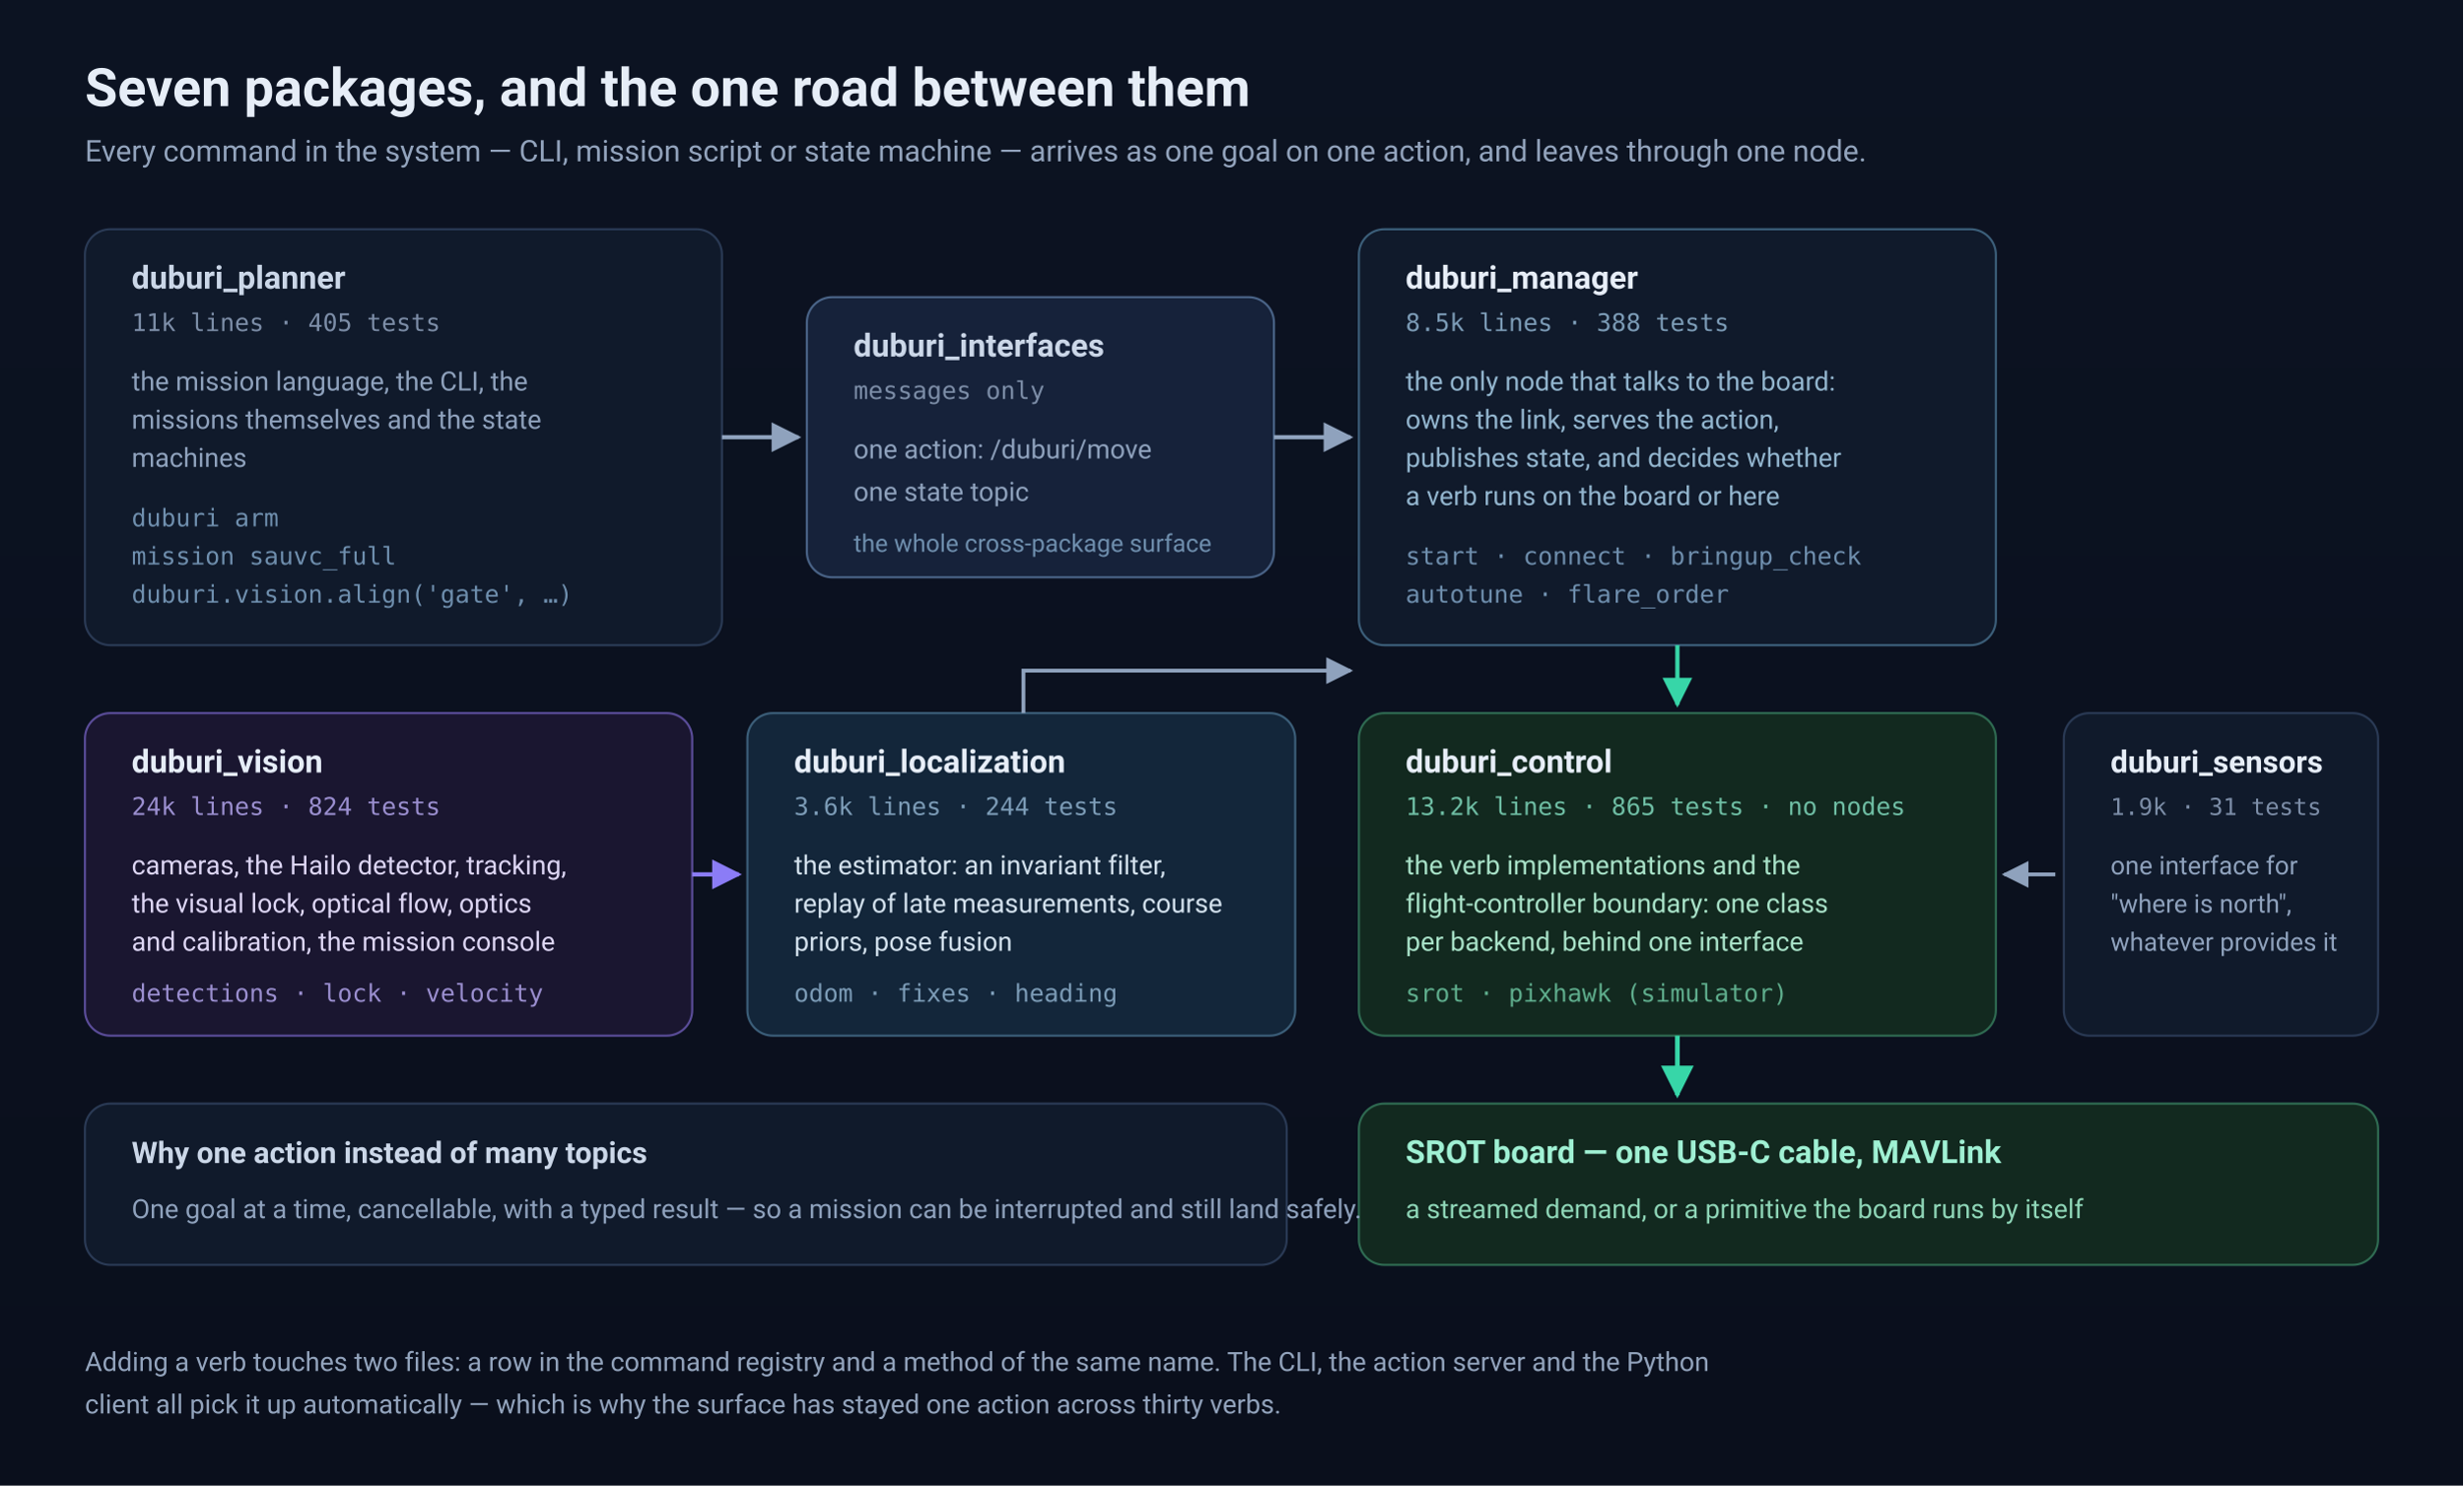
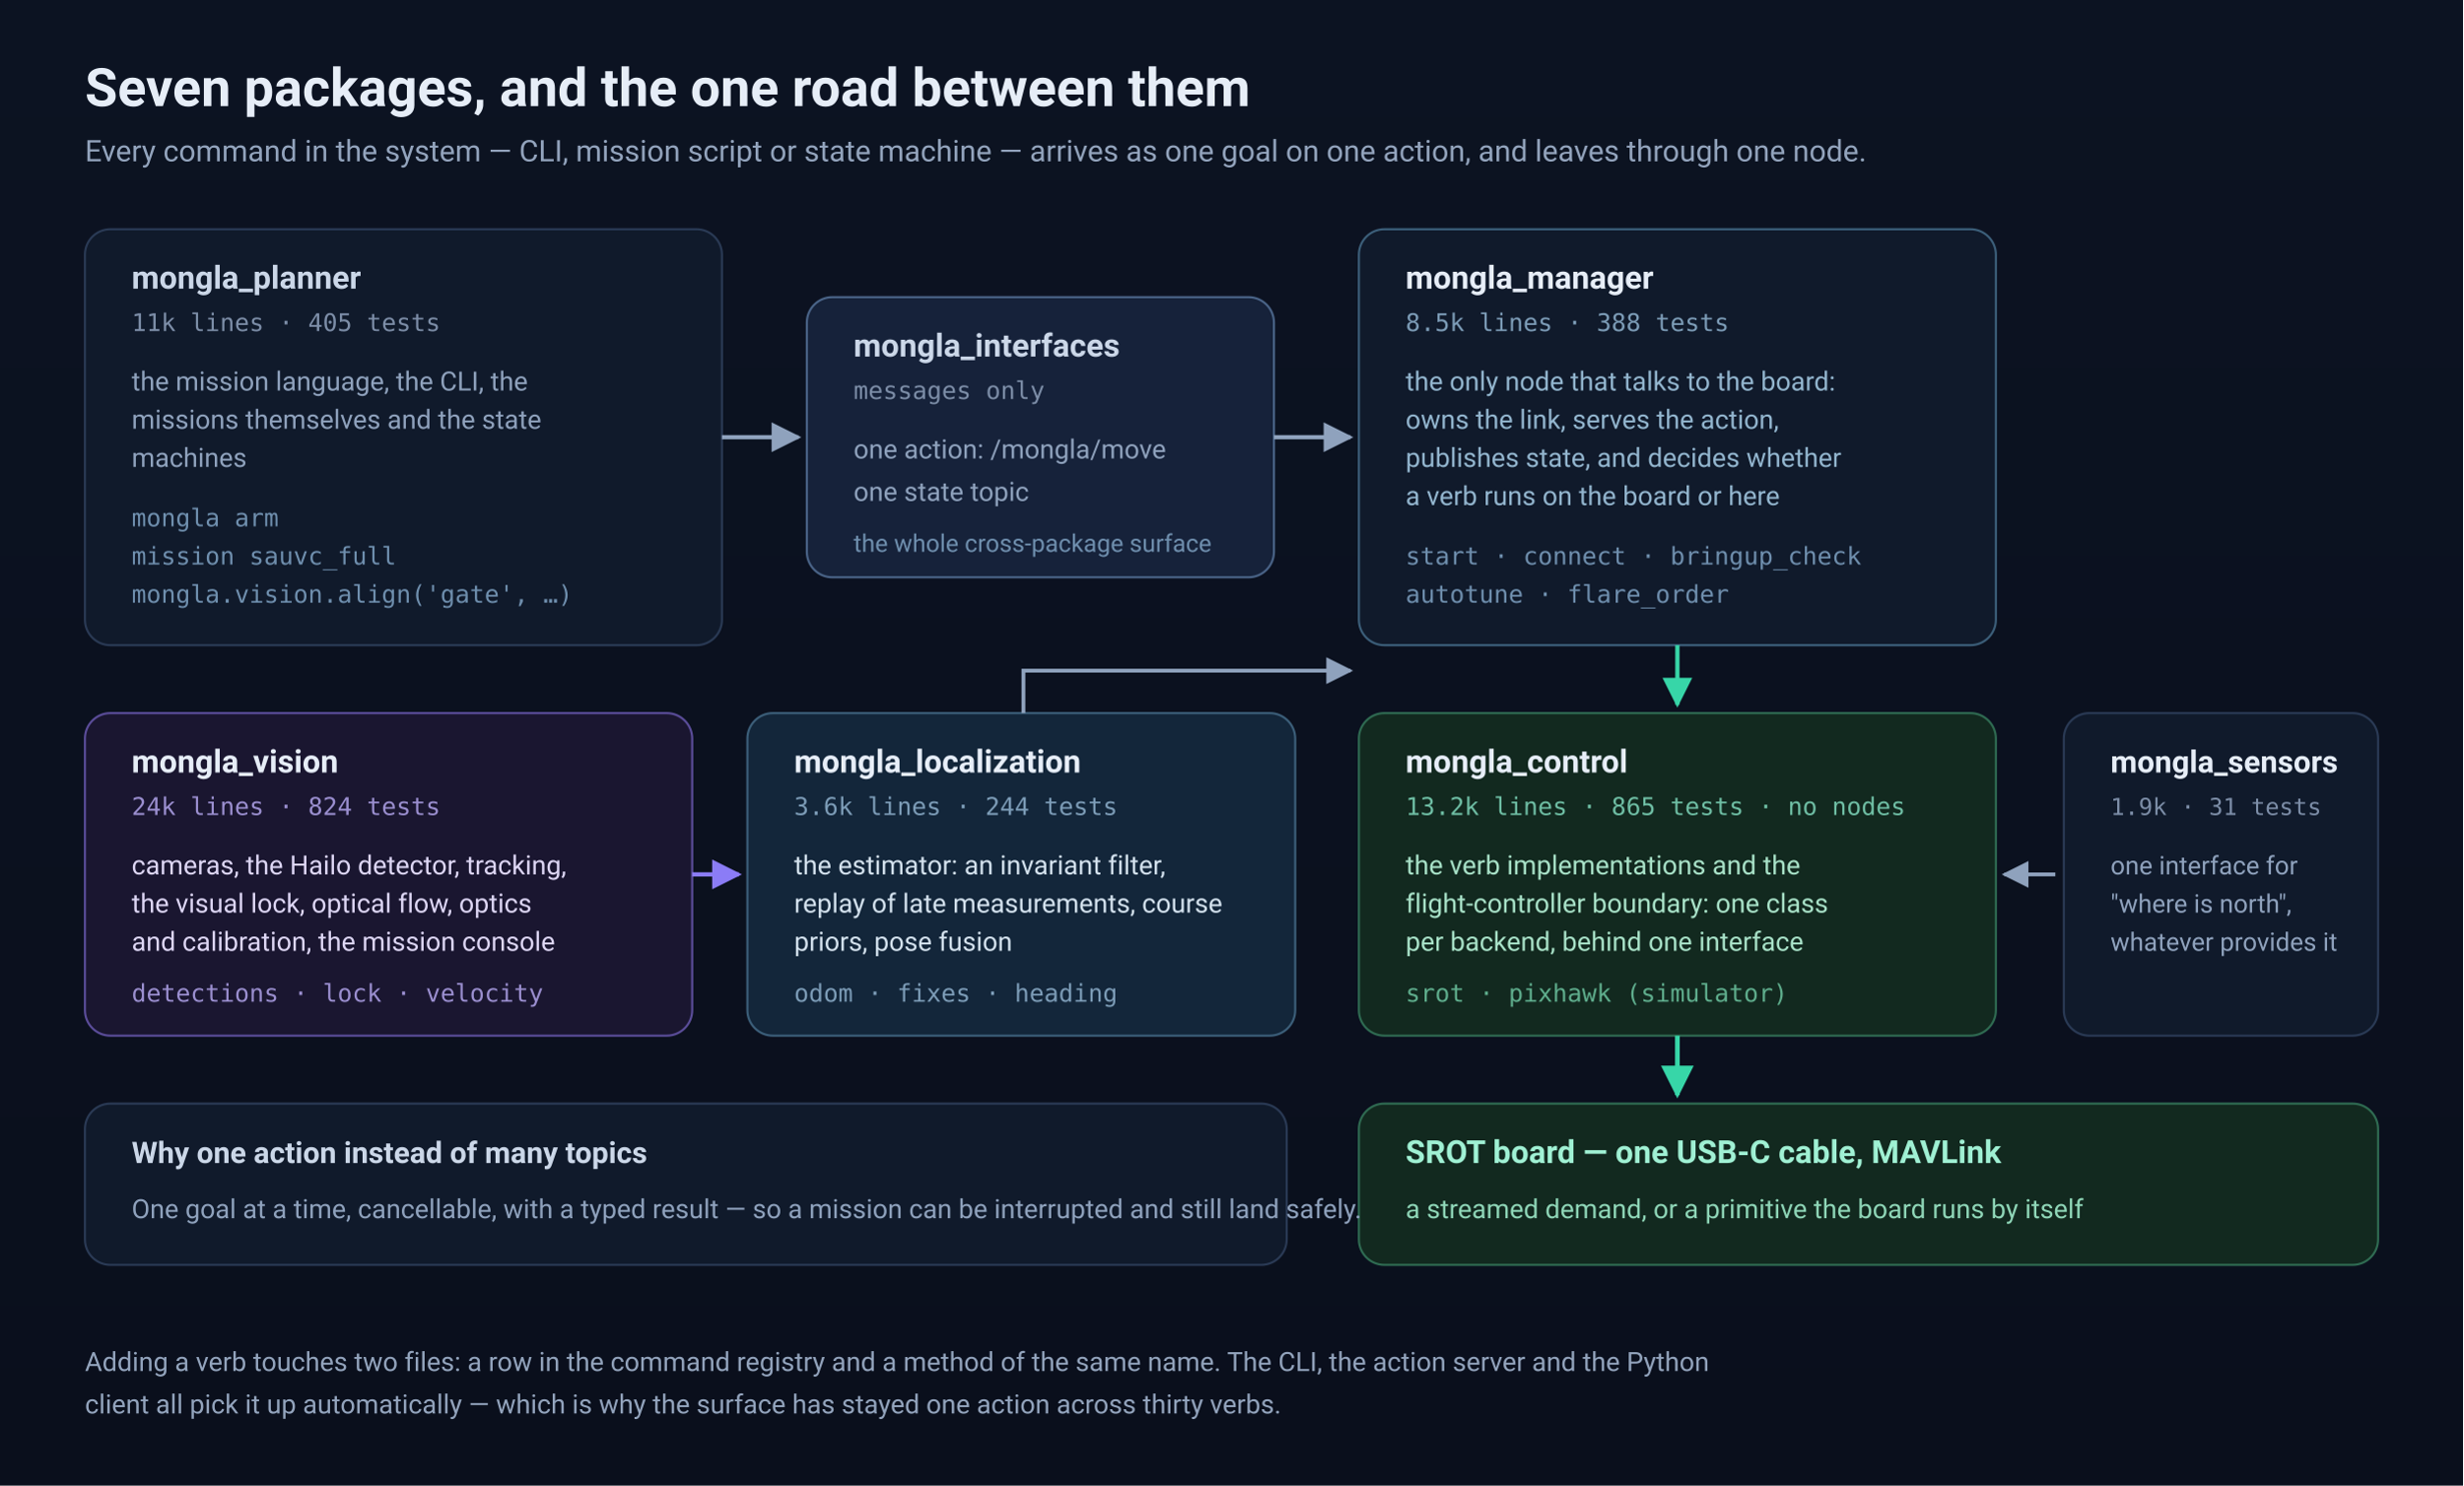
<svg xmlns="http://www.w3.org/2000/svg" viewBox="0 0 1160 700" width="1160" height="700" font-family="ui-sans-serif, system-ui, -apple-system, Segoe UI, Roboto, sans-serif">
  <defs>
    <linearGradient id="bg6" x1="0" y1="0" x2="0" y2="1">
      <stop offset="0" stop-color="#0c1322" />
      <stop offset="1" stop-color="#0a0f1c" />
    </linearGradient>
    <marker id="m6" viewBox="0 0 10 10" refX="9" refY="5" markerWidth="7" markerHeight="7" orient="auto-start-reverse">
      <path d="M0 0 L10 5 L0 10 z" fill="#8fa2bd" />
    </marker>
    <marker id="m6t" viewBox="0 0 10 10" refX="9" refY="5" markerWidth="7" markerHeight="7" orient="auto-start-reverse">
      <path d="M0 0 L10 5 L0 10 z" fill="#37d6a8" />
    </marker>
    <marker id="m6v" viewBox="0 0 10 10" refX="9" refY="5" markerWidth="7" markerHeight="7" orient="auto-start-reverse">
      <path d="M0 0 L10 5 L0 10 z" fill="#8b7cf6" />
    </marker>
  </defs>
  <rect width="1160" height="700" fill="url(#bg6)" />
  <text x="40" y="50" fill="#e6edf7" font-size="25" font-weight="700">Seven packages, and the one road between them</text>
  <text x="40" y="76" fill="#93a4bd" font-size="14">Every command in the system — CLI, mission script or state machine — arrives as one goal on one action, and leaves through one node.</text>
  <rect x="40" y="108" width="300" height="196" rx="12" fill="#101a2b" stroke="#2a3a55" />
-   <text x="62" y="136" fill="#cbd7e8" font-size="15" font-weight="700">duburi_planner</text>
+   <text x="62" y="136" fill="#cbd7e8" font-size="15" font-weight="700">mongla_planner</text>
  <text x="62" y="156" fill="#7d8ea8" font-size="11.5" font-family="ui-monospace, monospace">11k lines · 405 tests</text>
  <text x="62" y="184" fill="#8fa2bd" font-size="12.5">the mission language, the CLI, the</text>
  <text x="62" y="202" fill="#8fa2bd" font-size="12.5">missions themselves and the state</text>
  <text x="62" y="220" fill="#8fa2bd" font-size="12.5">machines</text>
-   <text x="62" y="248" fill="#6f8fae" font-size="11.5" font-family="ui-monospace, monospace">duburi arm</text>
+   <text x="62" y="248" fill="#6f8fae" font-size="11.5" font-family="ui-monospace, monospace">mongla arm</text>
  <text x="62" y="266" fill="#6f8fae" font-size="11.5" font-family="ui-monospace, monospace">mission sauvc_full</text>
-   <text x="62" y="284" fill="#6f8fae" font-size="11.5" font-family="ui-monospace, monospace">duburi.vision.align('gate', …)</text>
+   <text x="62" y="284" fill="#6f8fae" font-size="11.5" font-family="ui-monospace, monospace">mongla.vision.align('gate', …)</text>
  <rect x="380" y="140" width="220" height="132" rx="12" fill="#16223a" stroke="#4a6488" />
-   <text x="402" y="168" fill="#cbd7e8" font-size="15" font-weight="700">duburi_interfaces</text>
+   <text x="402" y="168" fill="#cbd7e8" font-size="15" font-weight="700">mongla_interfaces</text>
  <text x="402" y="188" fill="#7d8ea8" font-size="11.5" font-family="ui-monospace, monospace">messages only</text>
-   <text x="402" y="216" fill="#8fa2bd" font-size="12.5">one action: /duburi/move</text>
+   <text x="402" y="216" fill="#8fa2bd" font-size="12.5">one action: /mongla/move</text>
  <text x="402" y="236" fill="#8fa2bd" font-size="12.5">one state topic</text>
  <text x="402" y="260" fill="#6f8fae" font-size="11.5">the whole cross-package surface</text>
  <rect x="640" y="108" width="300" height="196" rx="12" fill="#101a2b" stroke="#3c5f7a" />
-   <text x="662" y="136" fill="#e6edf7" font-size="15" font-weight="700">duburi_manager</text>
+   <text x="662" y="136" fill="#e6edf7" font-size="15" font-weight="700">mongla_manager</text>
  <text x="662" y="156" fill="#7d9db8" font-size="11.5" font-family="ui-monospace, monospace">8.5k lines · 388 tests</text>
  <text x="662" y="184" fill="#93b6cf" font-size="12.5">the only node that talks to the board:</text>
  <text x="662" y="202" fill="#93b6cf" font-size="12.5">owns the link, serves the action,</text>
  <text x="662" y="220" fill="#93b6cf" font-size="12.5">publishes state, and decides whether</text>
  <text x="662" y="238" fill="#93b6cf" font-size="12.5">a verb runs on the board or here</text>
  <text x="662" y="266" fill="#6f8fae" font-size="11.5" font-family="ui-monospace, monospace">start · connect · bringup_check</text>
  <text x="662" y="284" fill="#6f8fae" font-size="11.5" font-family="ui-monospace, monospace">autotune · flare_order</text>
  <rect x="640" y="336" width="300" height="152" rx="12" fill="#12291f" stroke="#2f6b52" />
-   <text x="662" y="364" fill="#e6edf7" font-size="15" font-weight="700">duburi_control</text>
+   <text x="662" y="364" fill="#e6edf7" font-size="15" font-weight="700">mongla_control</text>
  <text x="662" y="384" fill="#6fbfa5" font-size="11.5" font-family="ui-monospace, monospace">13.2k lines · 865 tests · no nodes</text>
  <text x="662" y="412" fill="#a9e3c9" font-size="12.5">the verb implementations and the</text>
  <text x="662" y="430" fill="#a9e3c9" font-size="12.5">flight-controller boundary: one class</text>
  <text x="662" y="448" fill="#a9e3c9" font-size="12.5">per backend, behind one interface</text>
  <text x="662" y="472" fill="#5fae8d" font-size="11.5" font-family="ui-monospace, monospace">srot · pixhawk (simulator)</text>
  <rect x="40" y="336" width="286" height="152" rx="12" fill="#1a1630" stroke="#5b4d9a" />
-   <text x="62" y="364" fill="#e6edf7" font-size="15" font-weight="700">duburi_vision</text>
+   <text x="62" y="364" fill="#e6edf7" font-size="15" font-weight="700">mongla_vision</text>
  <text x="62" y="384" fill="#9b8fd0" font-size="11.5" font-family="ui-monospace, monospace">24k lines · 824 tests</text>
  <text x="62" y="412" fill="#ded7f5" font-size="12.5">cameras, the Hailo detector, tracking,</text>
  <text x="62" y="430" fill="#ded7f5" font-size="12.5">the visual lock, optical flow, optics</text>
  <text x="62" y="448" fill="#ded7f5" font-size="12.5">and calibration, the mission console</text>
  <text x="62" y="472" fill="#9b8fd0" font-size="11.5" font-family="ui-monospace, monospace">detections · lock · velocity</text>
  <rect x="352" y="336" width="258" height="152" rx="12" fill="#13263a" stroke="#3c5f7a" />
-   <text x="374" y="364" fill="#e6edf7" font-size="15" font-weight="700">duburi_localization</text>
+   <text x="374" y="364" fill="#e6edf7" font-size="15" font-weight="700">mongla_localization</text>
  <text x="374" y="384" fill="#7d9db8" font-size="11.5" font-family="ui-monospace, monospace">3.6k lines · 244 tests</text>
  <text x="374" y="412" fill="#d5e3ef" font-size="12.5">the estimator: an invariant filter,</text>
  <text x="374" y="430" fill="#d5e3ef" font-size="12.5">replay of late measurements, course</text>
  <text x="374" y="448" fill="#d5e3ef" font-size="12.5">priors, pose fusion</text>
  <text x="374" y="472" fill="#7d9db8" font-size="11.5" font-family="ui-monospace, monospace">odom · fixes · heading</text>
  <rect x="972" y="336" width="148" height="152" rx="12" fill="#101a2b" stroke="#2a3a55" />
-   <text x="994" y="364" fill="#e6edf7" font-size="14.5" font-weight="700">duburi_sensors</text>
+   <text x="994" y="364" fill="#e6edf7" font-size="14.5" font-weight="700">mongla_sensors</text>
  <text x="994" y="384" fill="#7d8ea8" font-size="11" font-family="ui-monospace, monospace">1.9k · 31 tests</text>
  <text x="994" y="412" fill="#8fa2bd" font-size="12">one interface for</text>
  <text x="994" y="430" fill="#8fa2bd" font-size="12">"where is north",</text>
  <text x="994" y="448" fill="#8fa2bd" font-size="12">whatever provides it</text>
  <line x1="340" y1="206" x2="376" y2="206" stroke="#8fa2bd" stroke-width="2" marker-end="url(#m6)" />
  <line x1="600" y1="206" x2="636" y2="206" stroke="#8fa2bd" stroke-width="2" marker-end="url(#m6)" />
  <line x1="790" y1="304" x2="790" y2="332" stroke="#37d6a8" stroke-width="2" marker-end="url(#m6t)" />
  <line x1="326" y1="412" x2="348" y2="412" stroke="#8b7cf6" stroke-width="2" marker-end="url(#m6v)" />
  <path d="M482 336 L482 316 L636 316" fill="none" stroke="#8fa2bd" stroke-width="1.8" marker-end="url(#m6)" />
  <line x1="968" y1="412" x2="944" y2="412" stroke="#8fa2bd" stroke-width="1.8" marker-end="url(#m6)" />
  <rect x="640" y="520" width="480" height="76" rx="12" fill="#12291f" stroke="#2f6b52" />
  <text x="662" y="548" fill="#9ff0d3" font-size="15" font-weight="700">SROT board — one USB-C cable, MAVLink</text>
  <text x="662" y="574" fill="#8fd7b8" font-size="12.5">a streamed demand, or a primitive the board runs by itself</text>
  <line x1="790" y1="488" x2="790" y2="516" stroke="#37d6a8" stroke-width="2.2" marker-end="url(#m6t)" />
  <rect x="40" y="520" width="566" height="76" rx="12" fill="#101a2b" stroke="#2a3a55" />
  <text x="62" y="548" fill="#cbd7e8" font-size="14" font-weight="700">Why one action instead of many topics</text>
  <text x="62" y="574" fill="#8fa2bd" font-size="12.5">One goal at a time, cancellable, with a typed result — so a mission can be interrupted and still land safely.</text>
  <text x="40" y="646" fill="#93a4bd" font-size="12.5">Adding a verb touches two files: a row in the command registry and a method of the same name. The CLI, the action server and the Python</text>
  <text x="40" y="666" fill="#93a4bd" font-size="12.5">client all pick it up automatically — which is why the surface has stayed one action across thirty verbs.</text>
</svg>
